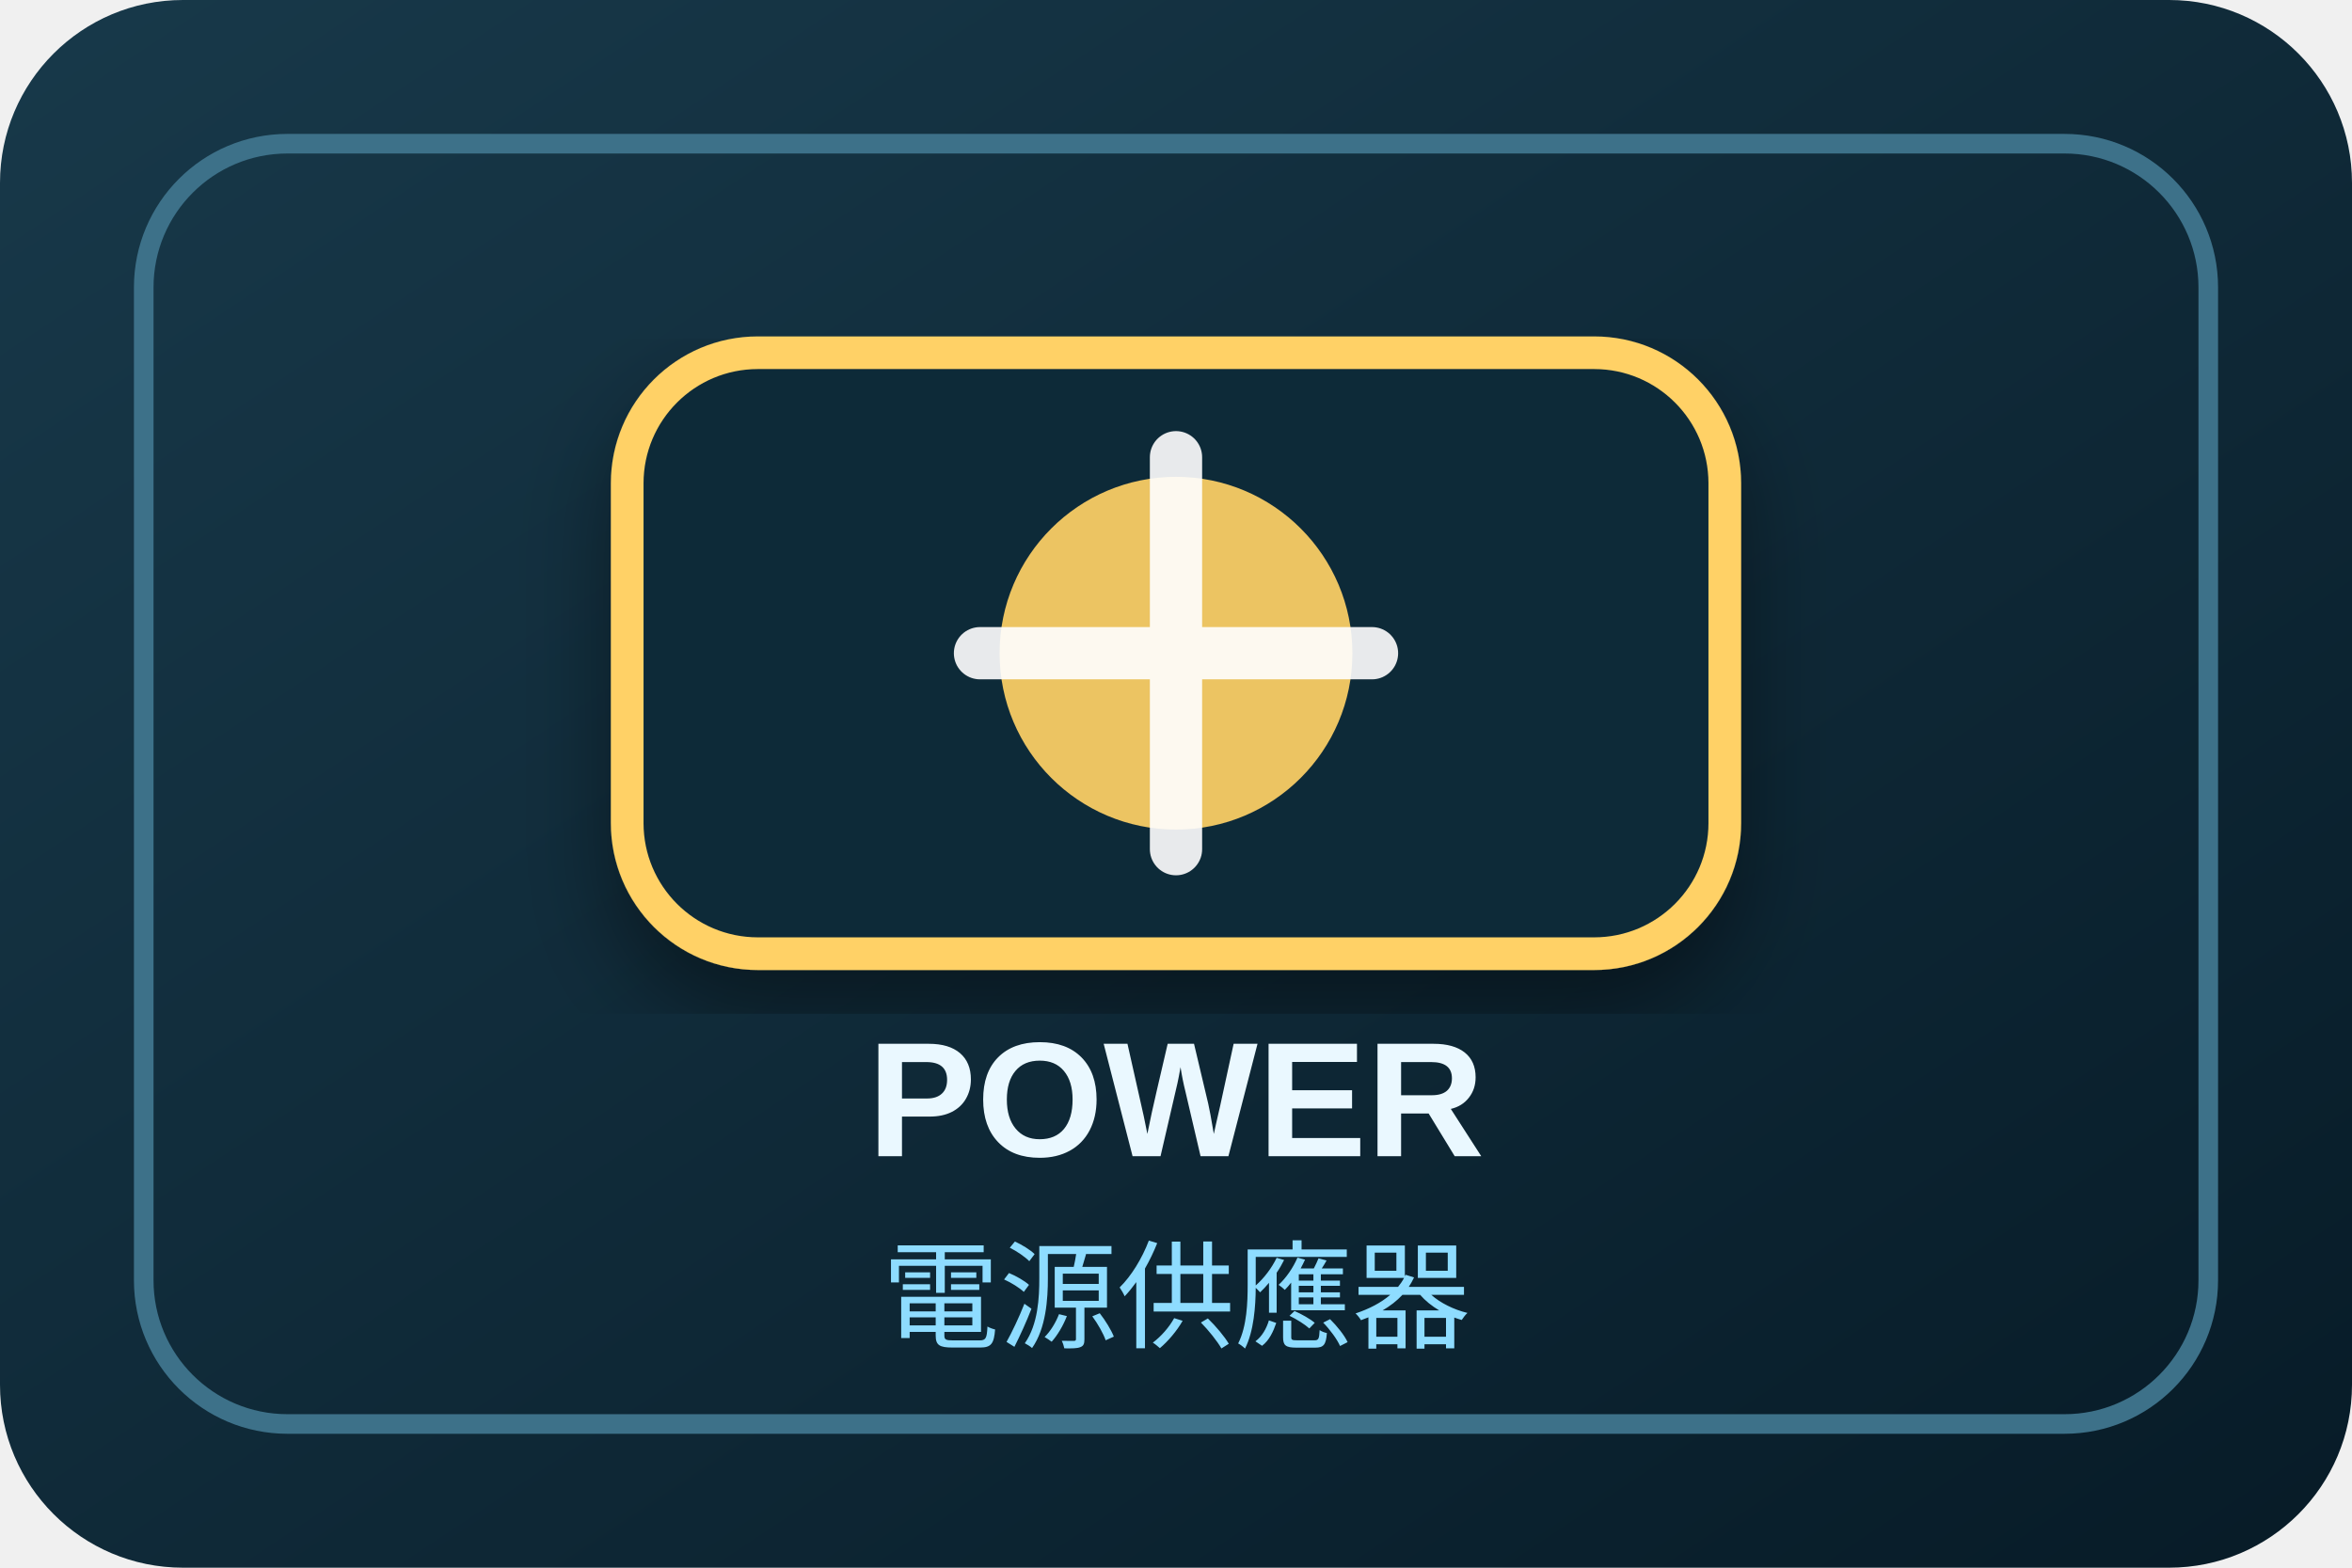
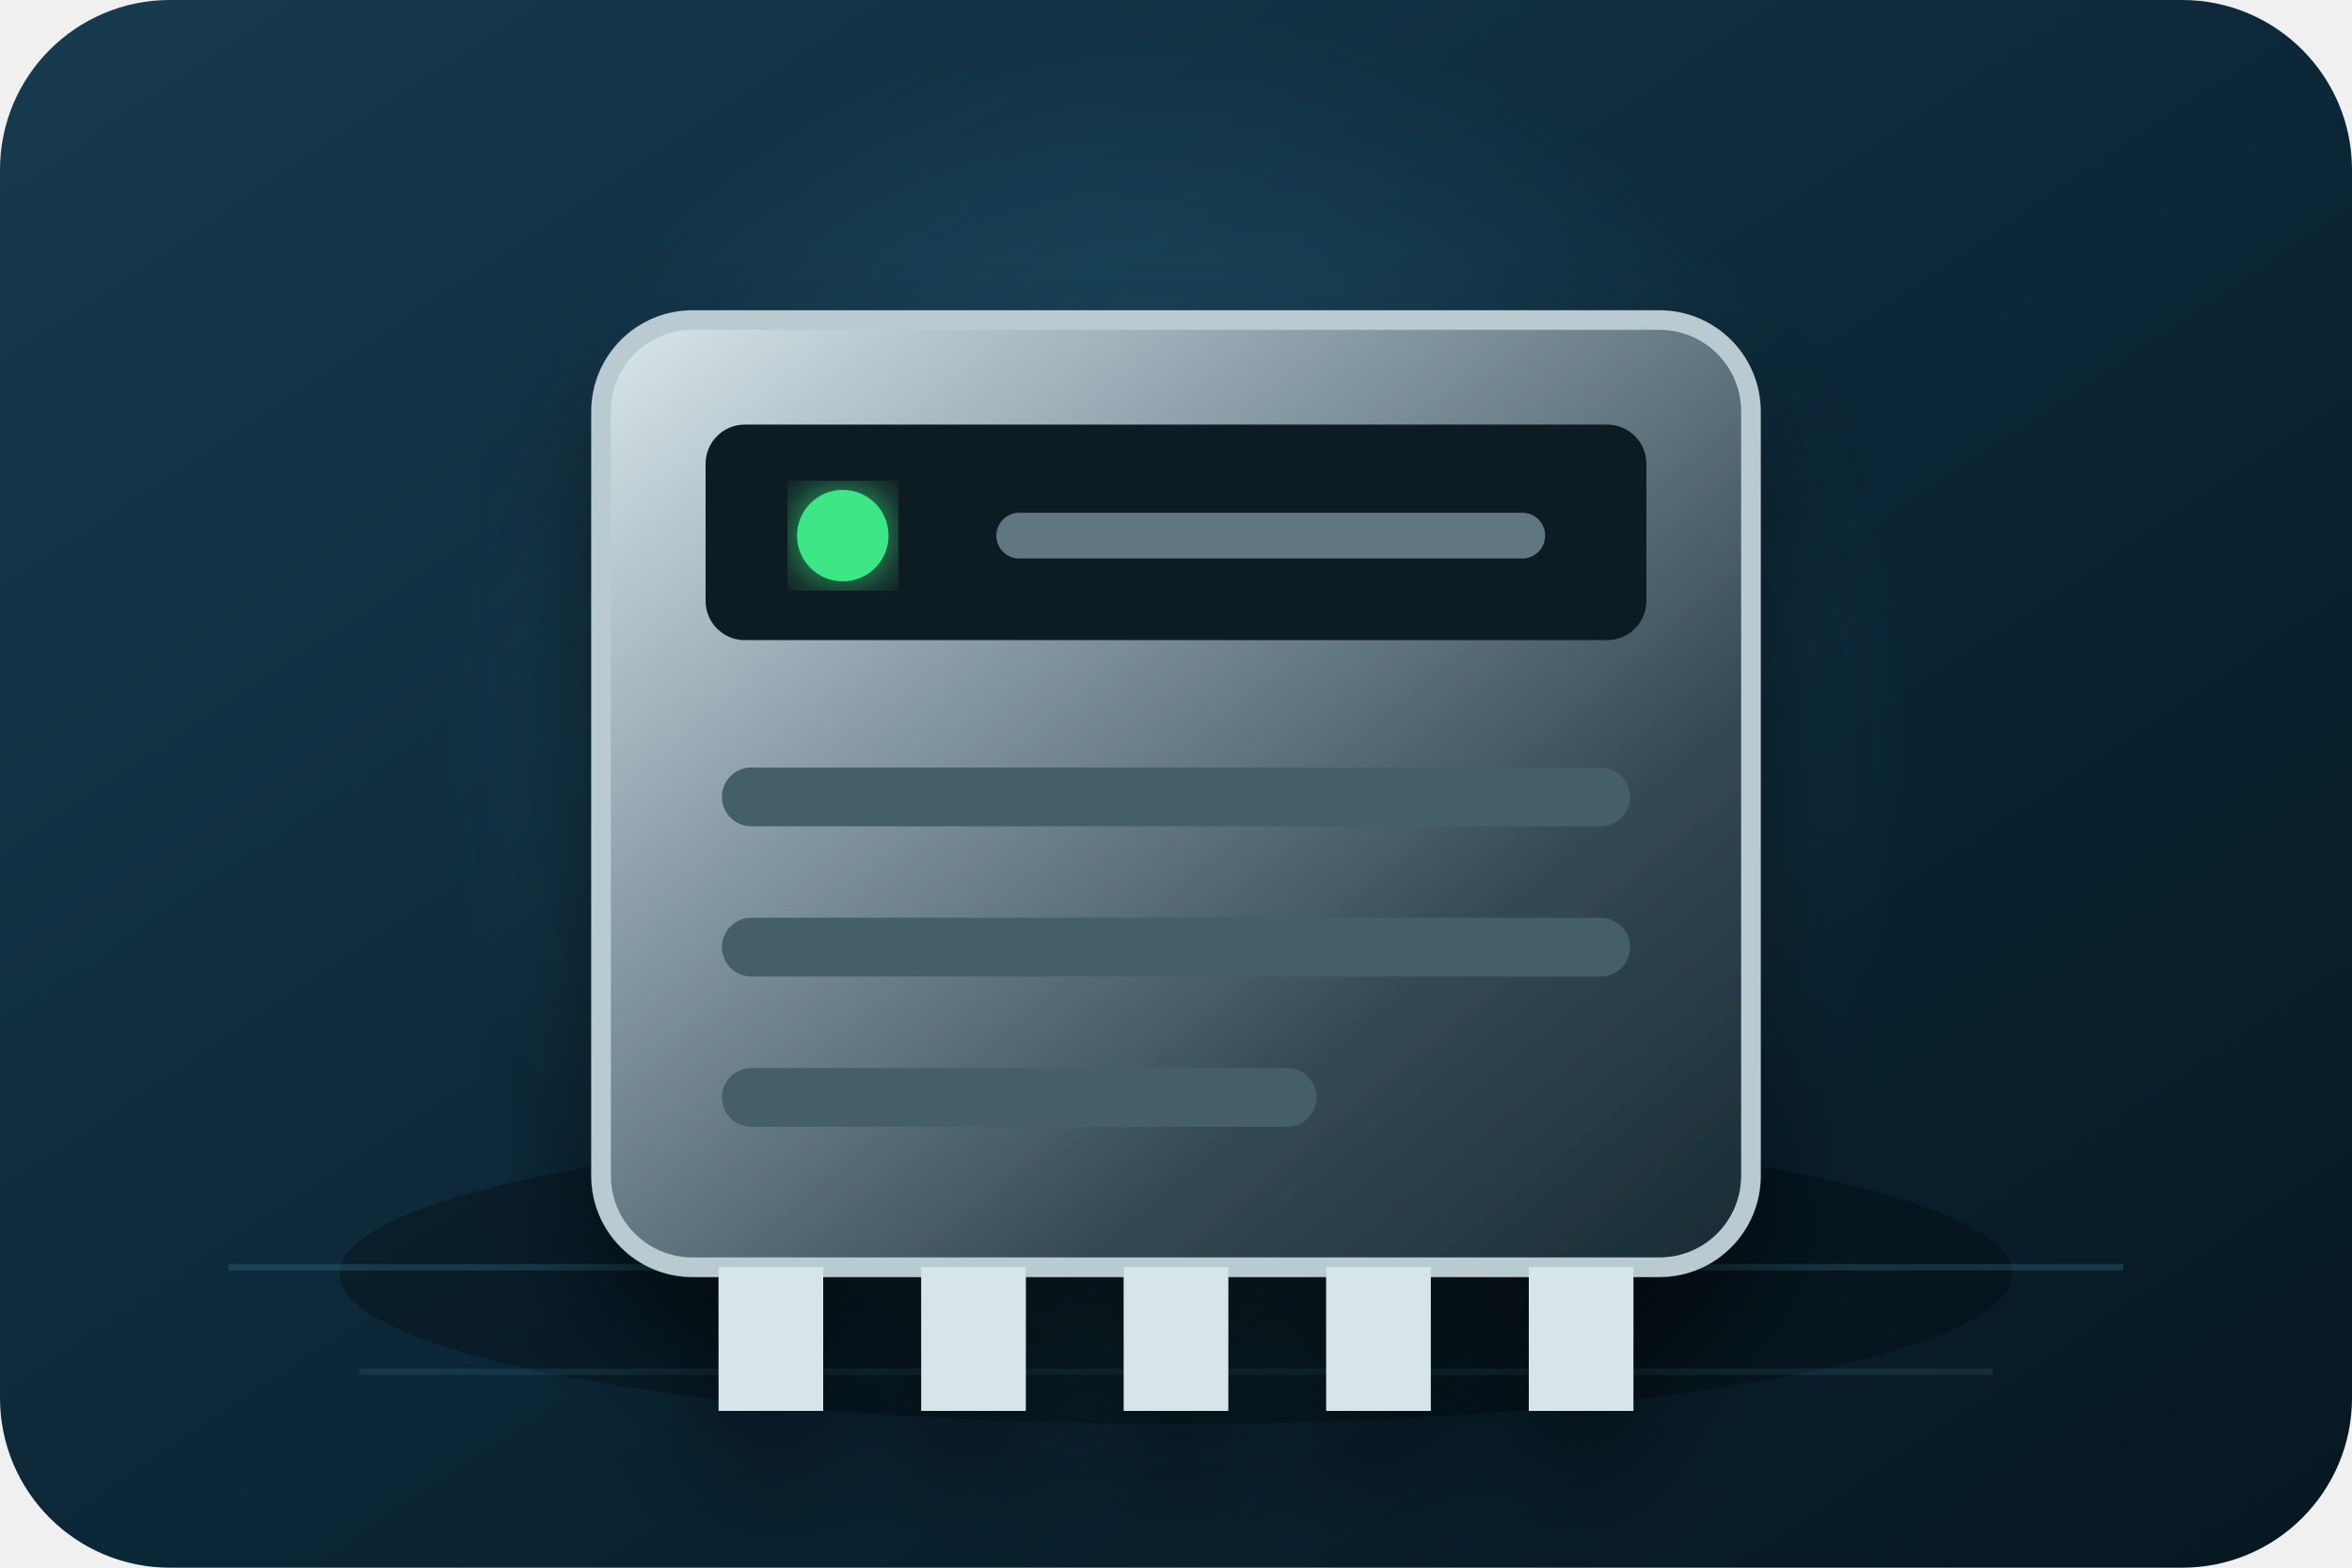
<svg xmlns="http://www.w3.org/2000/svg" width="360" height="240" viewBox="0 0 360 240">
  <defs>
-     <linearGradient id="g" x1="0" y1="0" x2="1" y2="1">
-       <stop stop-color="#18394a" />
-       <stop offset="1" stop-color="#071b27" />
+     <linearGradient id="bg" x1="0" y1="0" x2="1" y2="1">
+       <stop stop-color="#183b50" />
+       <stop offset=".55" stop-color="#0b2636" />
+       <stop offset="1" stop-color="#061720" />
    </linearGradient>
-     <filter id="s">
-       <feDropShadow dx="0" dy="7" stdDeviation="7" flood-opacity=".42" />
+     <radialGradient id="halo">
+       <stop stop-color="#5bd8ff" stop-opacity=".28" />
+       <stop offset="1" stop-color="#5bd8ff" stop-opacity="0" />
+     </radialGradient>
+     <linearGradient id="metal" x1="0" y1="0" x2="1" y2="1">
+       <stop stop-color="#dbe7ec" />
+       <stop offset=".35" stop-color="#8498a2" />
+       <stop offset=".7" stop-color="#344a54" />
+       <stop offset="1" stop-color="#172b34" />
+     </linearGradient>
+     <linearGradient id="black" x1="0" y1="0" x2="1" y2="1">
+       <stop stop-color="#53636b" />
+       <stop offset=".28" stop-color="#171e22" />
+       <stop offset="1" stop-color="#050708" />
+     </linearGradient>
+     <linearGradient id="orange" x1="0" y1="0" x2="1" y2="1">
+       <stop stop-color="#ffd064" />
+       <stop offset=".45" stop-color="#f59e0b" />
+       <stop offset="1" stop-color="#9a4d00" />
+     </linearGradient>
+     <linearGradient id="blue" x1="0" y1="0" x2="1" y2="1">
+       <stop stop-color="#88e8ff" />
+       <stop offset=".45" stop-color="#1599d5" />
+       <stop offset="1" stop-color="#064e72" />
+     </linearGradient>
+     <linearGradient id="green" x1="0" y1="0" x2="1" y2="1">
+       <stop stop-color="#b8ffcf" />
+       <stop offset=".45" stop-color="#27c56f" />
+       <stop offset="1" stop-color="#08743a" />
+     </linearGradient>
+     <linearGradient id="red" x1="0" y1="0" x2="1" y2="1">
+       <stop stop-color="#ffb7aa" />
+       <stop offset=".45" stop-color="#ed4f3d" />
+       <stop offset="1" stop-color="#7d1813" />
+     </linearGradient>
+     <filter id="shadow" x="-30%" y="-30%" width="160%" height="180%">
+       <feDropShadow dx="0" dy="10" stdDeviation="9" flood-color="#000" flood-opacity=".55" />
+     </filter>
+     <filter id="glow">
+       <feGaussianBlur stdDeviation="4" result="b" />
+       <feMerge>
+         <feMergeNode in="b" />
+         <feMergeNode in="SourceGraphic" />
+       </feMerge>
    </filter>
  </defs>
-   <rect width="360" height="240" rx="28" fill="url(#g)" />
-   <rect x="22" y="22" width="316" height="196" rx="22" fill="none" stroke="#3d7189" stroke-width="3" />
-   <g filter="url(#s)">
-     <rect x="96" y="54" width="168" height="92" rx="20" fill="#102b39" stroke="#ffd166" stroke-width="5" />
-     <circle cx="180" cy="100" r="27" fill="#ffd166" opacity=".92" />
-     <path d="M150 100h60M180 70v60" stroke="#fff" stroke-width="8" stroke-linecap="round" opacity=".9" />
+   <rect width="360" height="240" rx="26" fill="url(#bg)" />
+   <ellipse cx="180" cy="195" rx="128" ry="23" fill="#000" opacity=".28" />
+   <circle cx="180" cy="114" r="112" fill="url(#halo)" />
+   <path d="M35 194H325" stroke="#67c9eb" stroke-opacity=".16" />
+   <path d="M55 210H305" stroke="#67c9eb" stroke-opacity=".1" />
+   <g filter="url(#shadow)">
+     <rect x="92" y="49" width="176" height="145" rx="14" fill="url(#metal)" stroke="#b9cbd1" stroke-width="3" />
+     <rect x="108" y="65" width="144" height="33" rx="6" fill="#101c22" />
+     <circle cx="129" cy="82" r="7" fill="#3ce786" filter="url(#glow)" />
+     <path d="M156 82h77" stroke="#607781" stroke-width="7" stroke-linecap="round" />
+     <path d="M115 122h130M115 145h130M115 168h82" stroke="#455e68" stroke-width="9" stroke-linecap="round" />
+     <g fill="#d8e5e8">
+       <rect x="110" y="194" width="16" height="22" />
+       <rect x="141" y="194" width="16" height="22" />
+       <rect x="172" y="194" width="16" height="22" />
+       <rect x="203" y="194" width="16" height="22" />
+       <rect x="234" y="194" width="16" height="22" />
+     </g>
  </g>
-   <text x="180" y="177" text-anchor="middle" font-family="Arial, sans-serif" font-size="25" font-weight="700" fill="#eaf8ff">POWER</text>
-   <text x="180" y="205" text-anchor="middle" font-family="Noto Sans TC, Arial, sans-serif" font-size="18" fill="#8edcff">電源供應器</text>
</svg>
